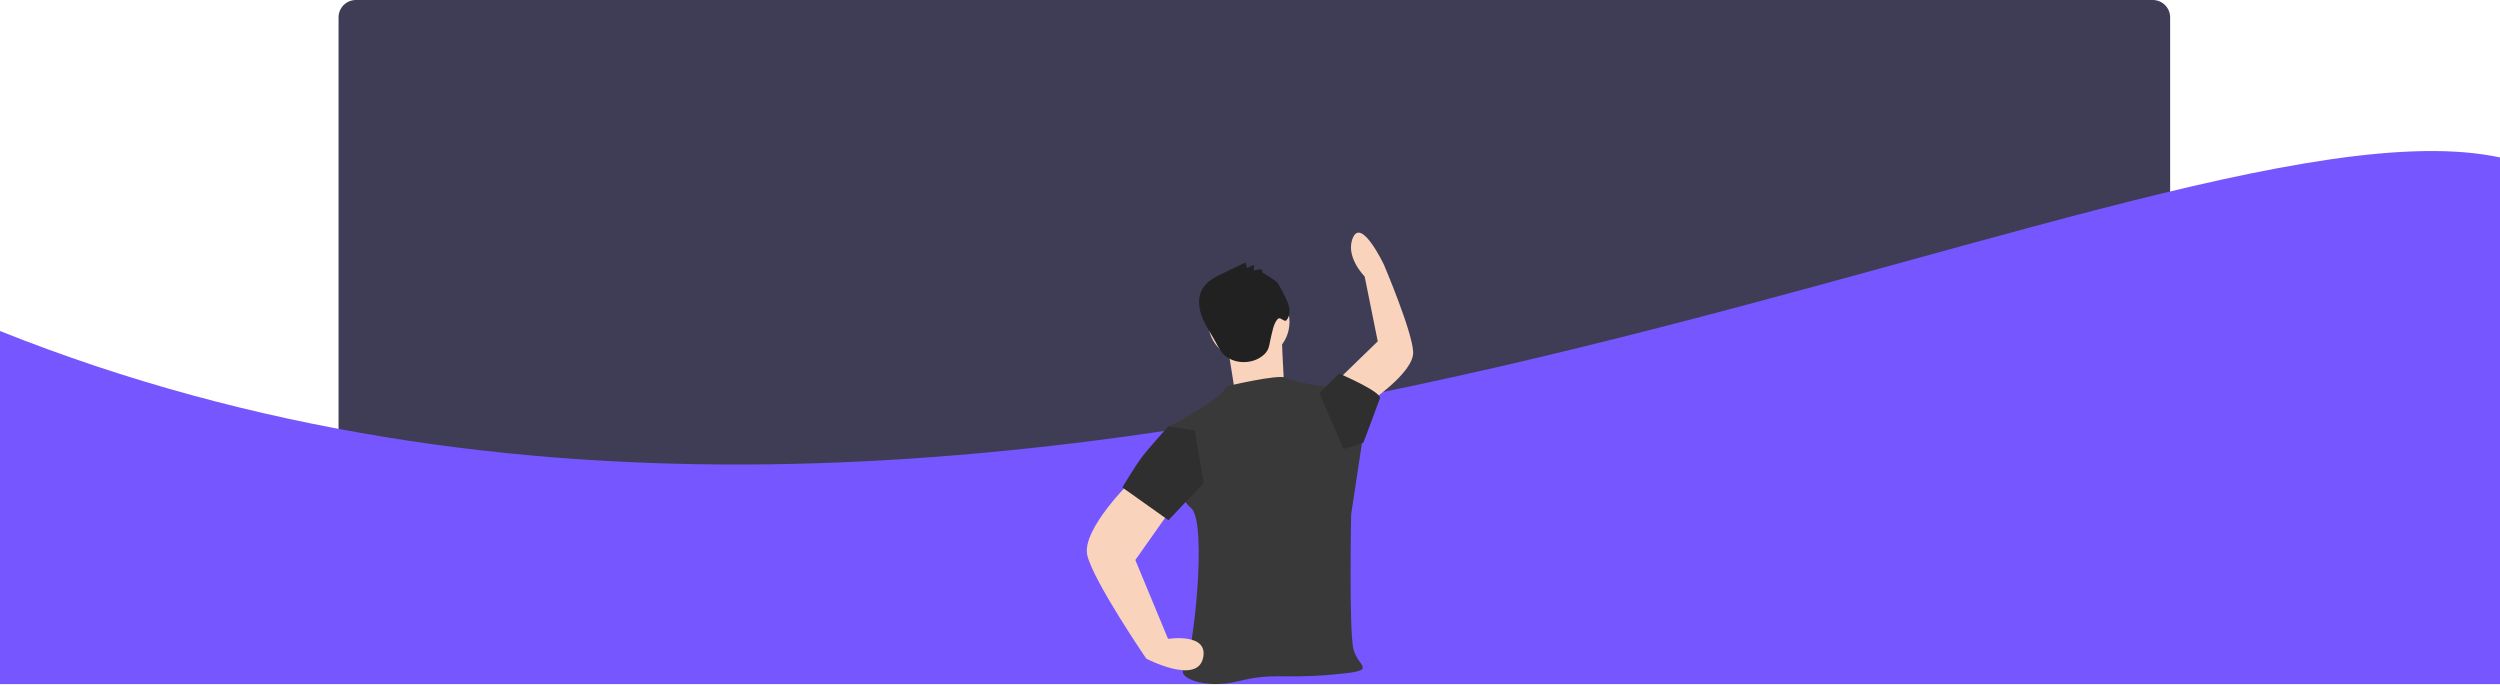
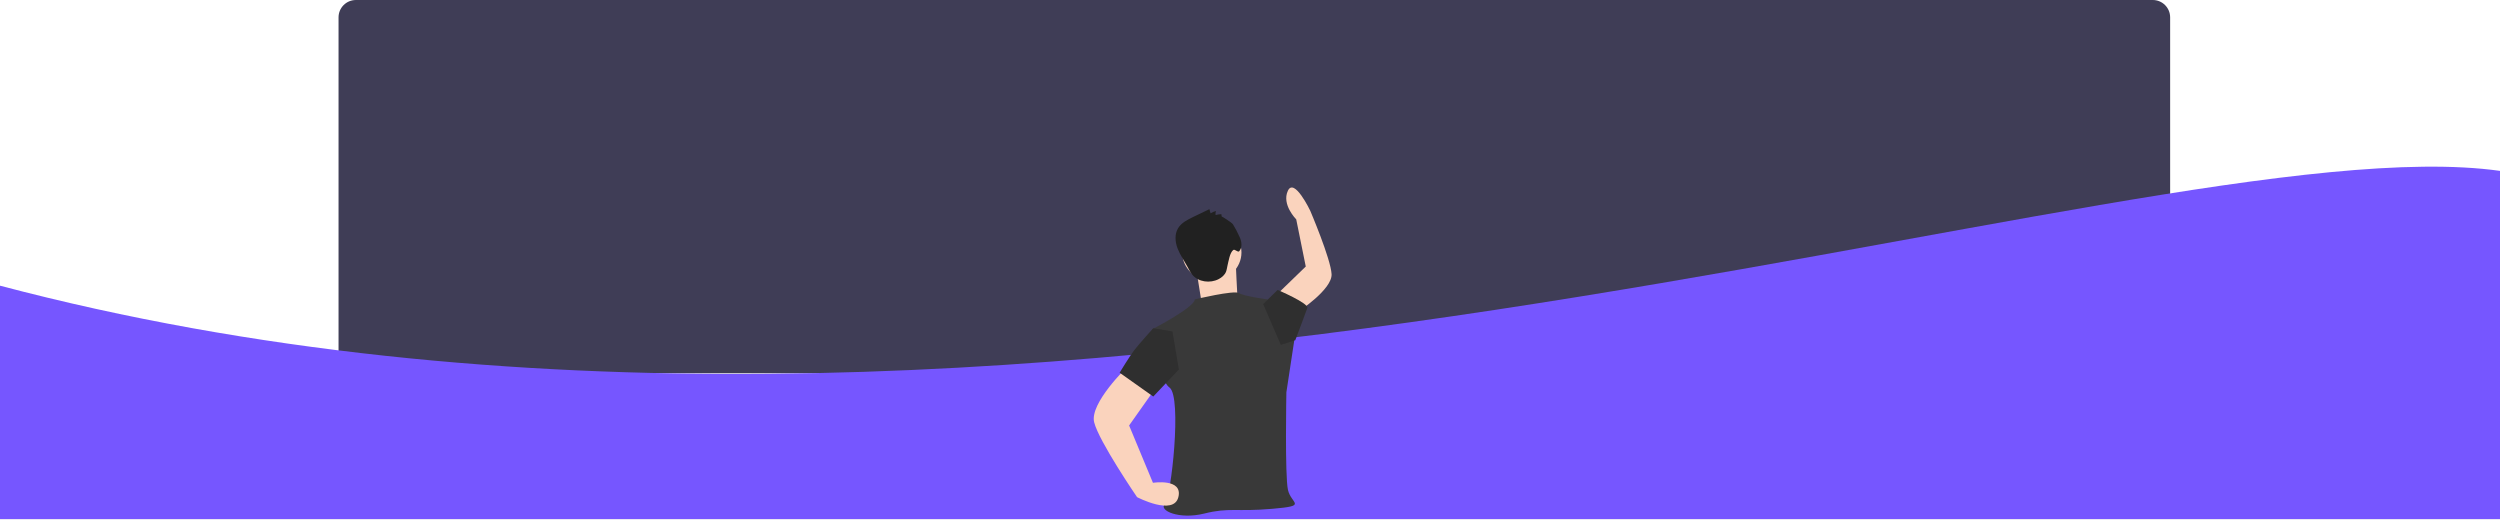
- <svg xmlns="http://www.w3.org/2000/svg" width="1440" height="394" viewBox="0 0 1440 394" fill="none">
-   <rect width="1440" height="394" fill="white" />
-   <rect x="195" width="1055" height="300" rx="10" fill="#3F3D56" />
-   <path d="M0 394V190.672C585.797 424.515 1231.36 46.207 1440 90.675V394H0Z" fill="#7656FF" />
-   <path d="M787.707 232.325C787.707 232.325 814.612 214.74 813.989 202.659C813.367 190.578 797.147 152.486 797.147 152.486C797.147 152.486 784.459 125.673 779.415 136.631C774.371 147.589 786.045 159.253 786.045 159.253L793.579 196.62L773.102 216.475L787.707 232.325Z" fill="#FAD3BD" />
-   <path d="M719.34 207.909C732.274 207.909 742.758 197.864 742.758 185.472C742.758 173.081 732.274 163.036 719.34 163.036C706.407 163.036 695.923 173.081 695.923 185.472C695.923 197.864 706.407 207.909 719.34 207.909Z" fill="#FAD3BD" />
-   <path d="M707.137 199.483L711.016 223.746L739.46 218.638C739.46 218.638 738.167 194.375 738.167 191.821C738.167 189.267 707.137 199.483 707.137 199.483Z" fill="#FAD3BD" />
-   <path d="M705.874 222.648C705.874 222.648 737.076 215.161 740.82 217.657C744.564 220.152 763.285 222.648 763.285 222.648L784.503 255.092L778.262 296.27C778.262 296.27 777.014 362.406 779.51 373.636C782.007 384.867 795.736 386.115 767.03 388.61C738.324 391.106 733.331 387.363 713.362 392.354C693.393 397.345 677.168 389.858 682.16 384.867C687.152 379.876 695.889 300.014 685.904 292.527C675.92 285.04 672.175 246.357 672.175 246.357C672.175 246.357 705.874 228.887 705.874 222.648Z" fill="#393939" />
-   <path d="M759.909 226.367L763.718 222.634L771.335 215.167C771.335 215.167 796.093 225.745 794.823 229.478C793.553 233.211 785.301 254.988 785.301 254.988L773.875 258.721L759.909 226.367Z" fill="#2F2F2F" />
-   <path d="M727.109 156.952L726.874 155.155C725.317 155.146 723.769 155.384 722.29 155.86C722.139 154.777 722.235 153.673 722.573 152.631C721.07 153.009 719.637 153.619 718.33 154.438L717.404 151.157L704.682 157.298C700.116 159.503 695.301 161.925 692.69 166.206C689.78 170.979 690.287 177.113 692.276 182.319C694.266 187.526 697.571 192.133 700.221 197.05C701.227 199.164 702.436 201.179 703.832 203.069C708.634 208.932 717.981 210.117 724.752 206.578C727.251 205.272 729.521 203.32 730.549 200.735C731.163 199.19 731.304 197.508 731.707 195.897C732.544 192.546 733.516 185.63 736.295 183.51C737.518 182.578 739.942 185.67 740.955 184.521C743.558 181.569 743.012 177.017 741.395 173.453C739.843 169.872 738.029 166.407 735.967 163.082C735.093 161.746 727.081 156.737 727.109 156.952Z" fill="#212121" />
-   <path d="M652.697 275.878C652.697 275.878 622.559 304.901 626.326 320.044C630.093 335.186 660.231 379.351 660.231 379.351C660.231 379.351 689.114 394.494 692.881 379.351C696.648 364.209 672.789 367.994 672.789 367.994L653.952 322.567L675.3 292.282L652.697 275.878Z" fill="#FAD3BD" />
-   <path d="M688.221 248.04L673.031 245.523C673.031 245.523 661.639 258.107 657.841 263.141C654.044 268.174 646.449 280.758 646.449 280.758L673.031 299.635L693.284 278.242L688.221 248.04Z" fill="#2F2F2F" />
+ <svg xmlns="http://www.w3.org/2000/svg" width="1440" height="299" viewBox="0 0 1440 299" fill="none">
+   <rect width="1440" height="299" fill="white" />
+   <path d="M195 10C195 4.477 199.477 0 205 0H1240C1245.52 0 1250 4.477 1250 10V205C1250 210.523 1245.52 215 1240 215H205C199.477 215 195 210.523 195 205V10Z" fill="#3F3D56" />
+   <path d="M0 299V164.552C585.797 319.178 1231.36 69.026 1440 98.43V299H0Z" fill="#7656FF" />
+   <path d="M747.84 179.475C747.84 179.475 767.446 166.692 766.992 157.91C766.539 149.128 754.719 121.438 754.719 121.438C754.719 121.438 745.473 101.947 741.797 109.913C738.121 117.878 746.628 126.357 746.628 126.357L752.119 153.52L737.197 167.953L747.84 179.475Z" fill="#FAD3BD" />
+   <path d="M698.019 161.726C707.444 161.726 715.084 154.424 715.084 145.416C715.084 136.409 707.444 129.107 698.019 129.107C688.595 129.107 680.954 136.409 680.954 145.416C680.954 154.424 688.595 161.726 698.019 161.726Z" fill="#FAD3BD" />
+   <path d="M689.126 155.601L691.953 173.238L712.681 169.525C712.681 169.525 711.739 151.888 711.739 150.031C711.739 148.175 689.126 155.601 689.126 155.601Z" fill="#FAD3BD" />
+   <path d="M688.206 172.44C688.206 172.44 710.944 166.998 713.672 168.812C716.401 170.626 730.043 172.44 730.043 172.44L745.505 196.024L740.957 225.958C740.957 225.958 740.048 274.033 741.867 282.197C743.686 290.361 753.69 291.268 732.772 293.082C711.853 294.896 708.215 292.175 693.663 295.803C679.111 299.432 667.287 293.989 670.925 290.361C674.563 286.733 680.93 228.679 673.654 223.237C666.378 217.794 663.649 189.675 663.649 189.675C663.649 189.675 688.206 176.976 688.206 172.44Z" fill="#393939" />
+   <path d="M727.582 175.144L730.358 172.43L735.909 167.002C735.909 167.002 753.95 174.691 753.025 177.405C752.1 180.119 746.086 195.949 746.086 195.949L737.76 198.662L727.582 175.144Z" fill="#2F2F2F" />
+   <path d="M703.68 124.684L703.509 123.378C702.375 123.372 701.247 123.545 700.169 123.891C700.058 123.103 700.129 122.301 700.375 121.543C699.279 121.818 698.236 122.262 697.283 122.857L696.608 120.472L687.338 124.936C684.01 126.539 680.501 128.299 678.599 131.411C676.478 134.881 676.847 139.34 678.297 143.124C679.747 146.909 682.156 150.259 684.087 153.832C684.82 155.369 685.701 156.834 686.718 158.208C690.217 162.47 697.029 163.331 701.963 160.759C703.784 159.809 705.438 158.39 706.187 156.511C706.635 155.388 706.738 154.165 707.031 152.994C707.641 150.559 708.35 145.531 710.374 143.99C711.265 143.312 713.032 145.56 713.77 144.725C715.668 142.579 715.269 139.27 714.091 136.679C712.96 134.076 711.638 131.557 710.135 129.141C709.499 128.169 703.66 124.528 703.68 124.684Z" fill="#212121" />
+   <path d="M649.455 211.135C649.455 211.135 627.492 232.232 630.237 243.239C632.983 254.247 654.945 286.351 654.945 286.351C654.945 286.351 675.992 297.359 678.738 286.351C681.483 275.344 664.096 278.096 664.096 278.096L650.37 245.074L665.926 223.059L649.455 211.135Z" fill="#FAD3BD" />
+   <path d="M675.342 190.898L664.273 189.069C664.273 189.069 655.971 198.216 653.204 201.875C650.436 205.534 644.902 214.682 644.902 214.682L664.273 228.404L679.032 212.853L675.342 190.898Z" fill="#2F2F2F" />
</svg>
